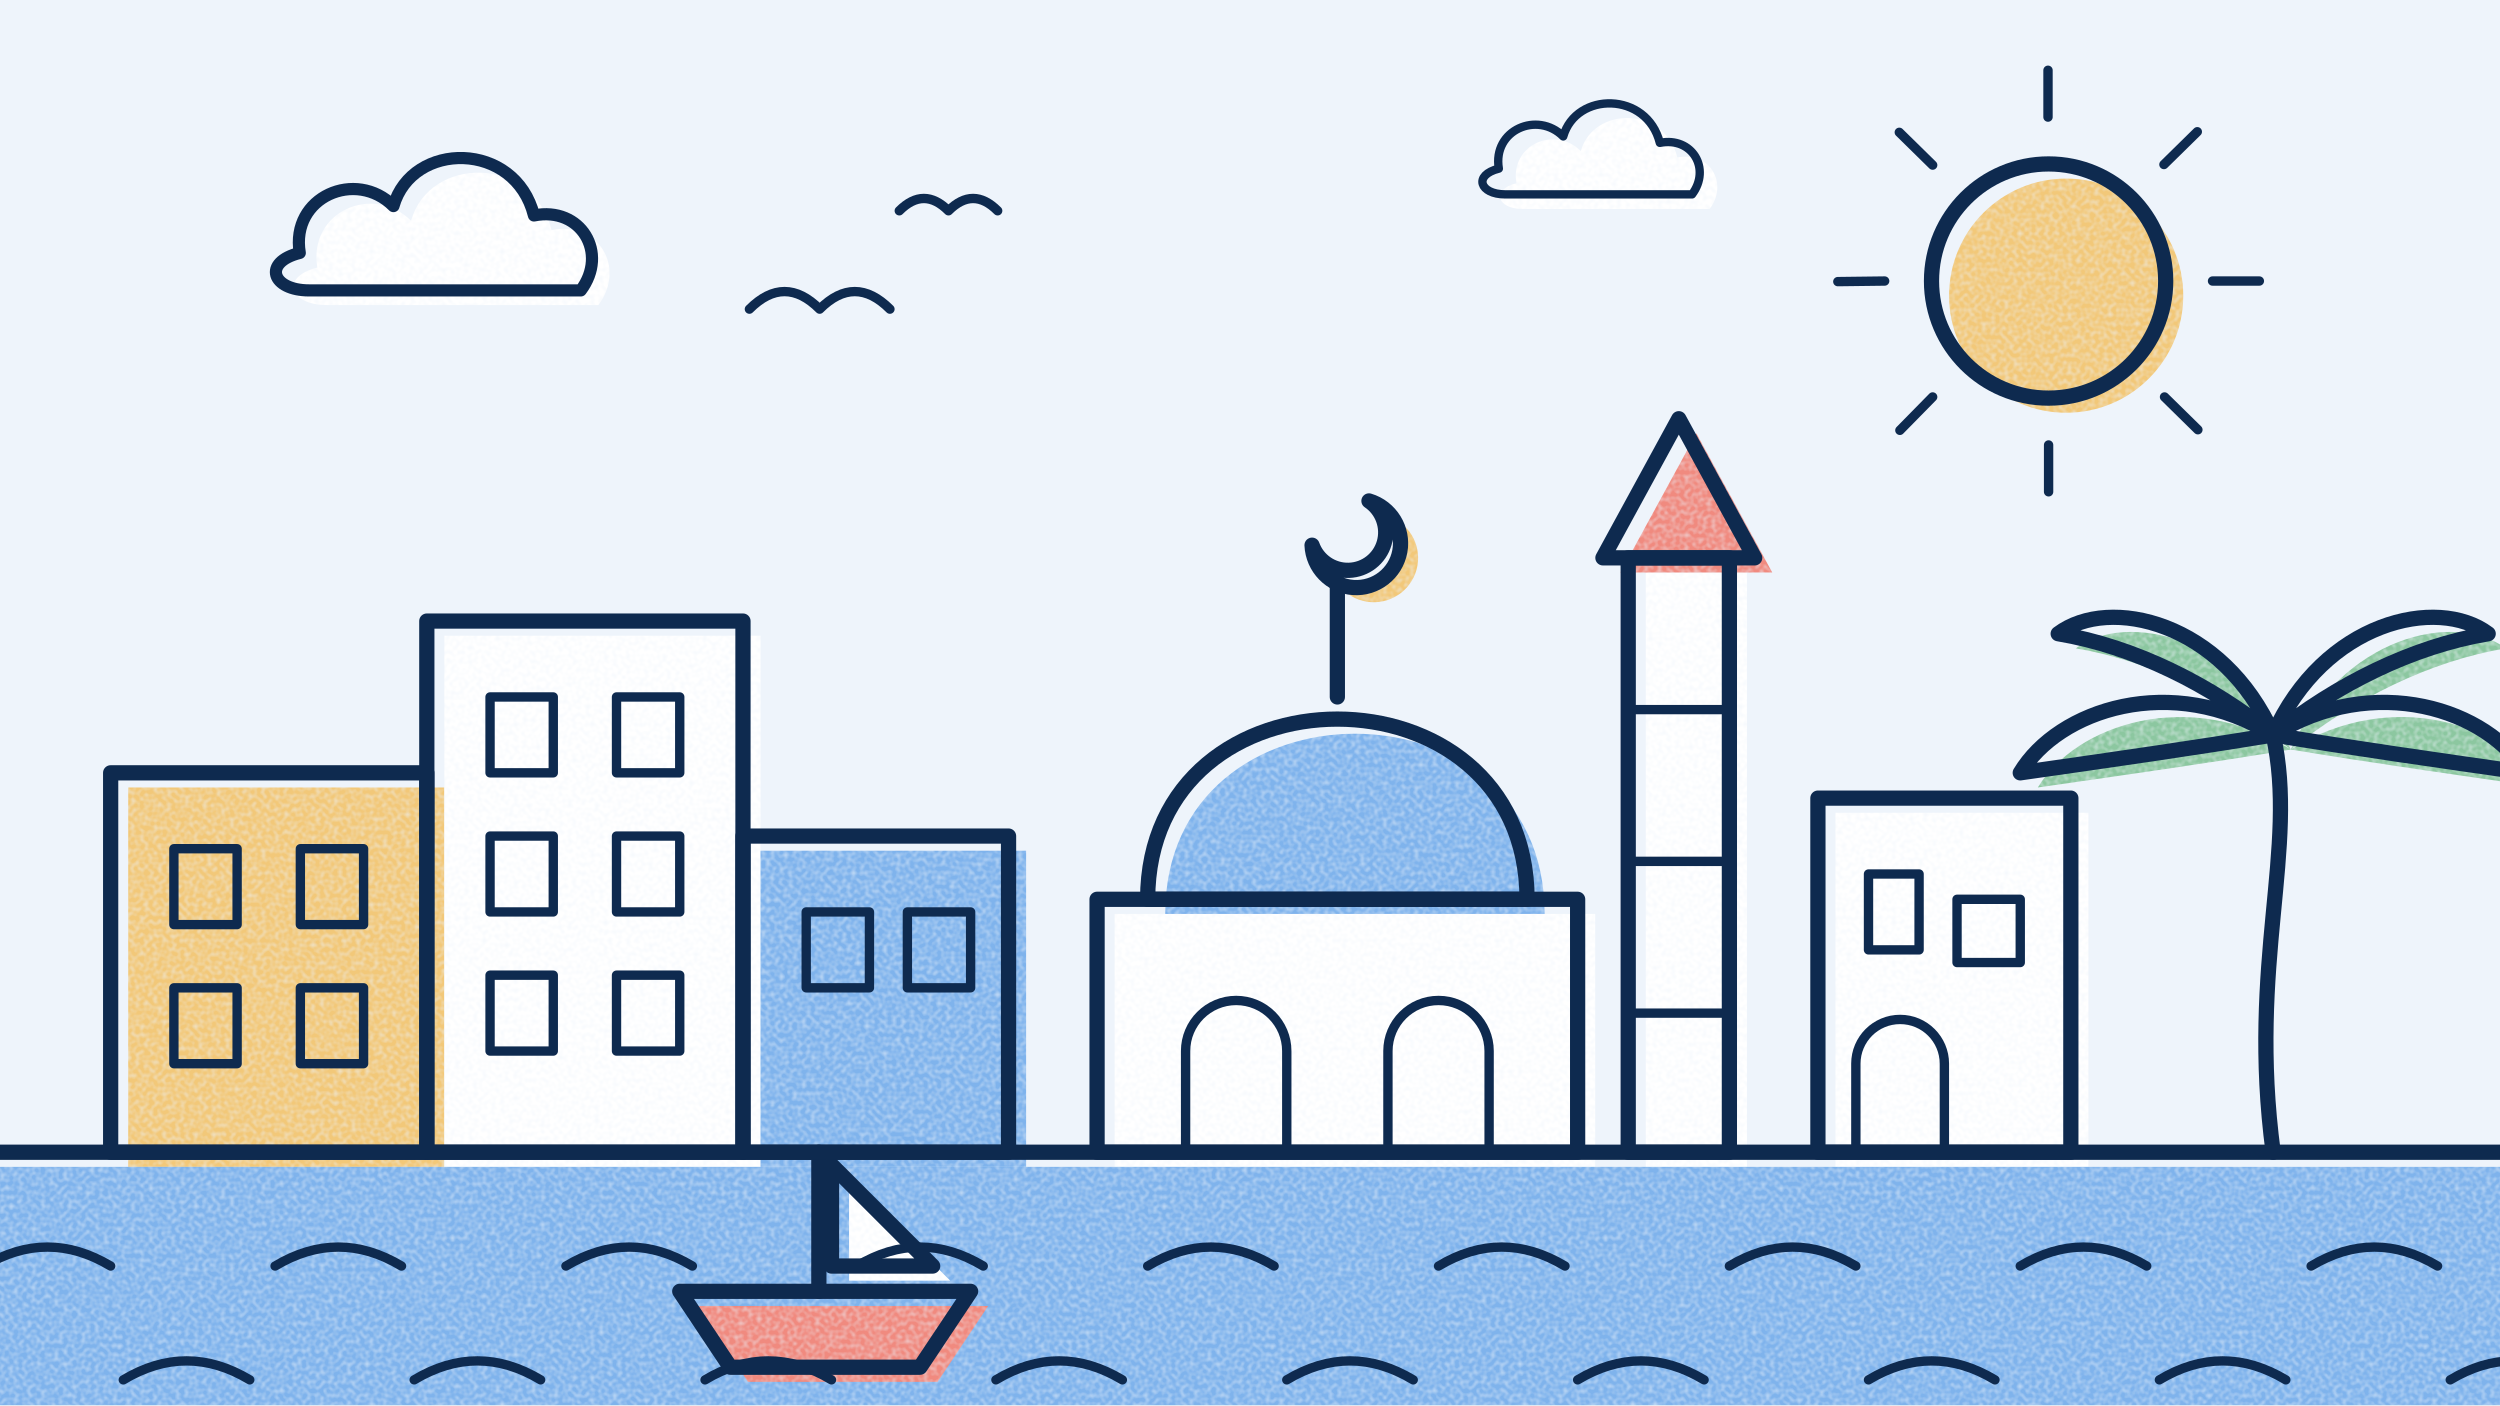
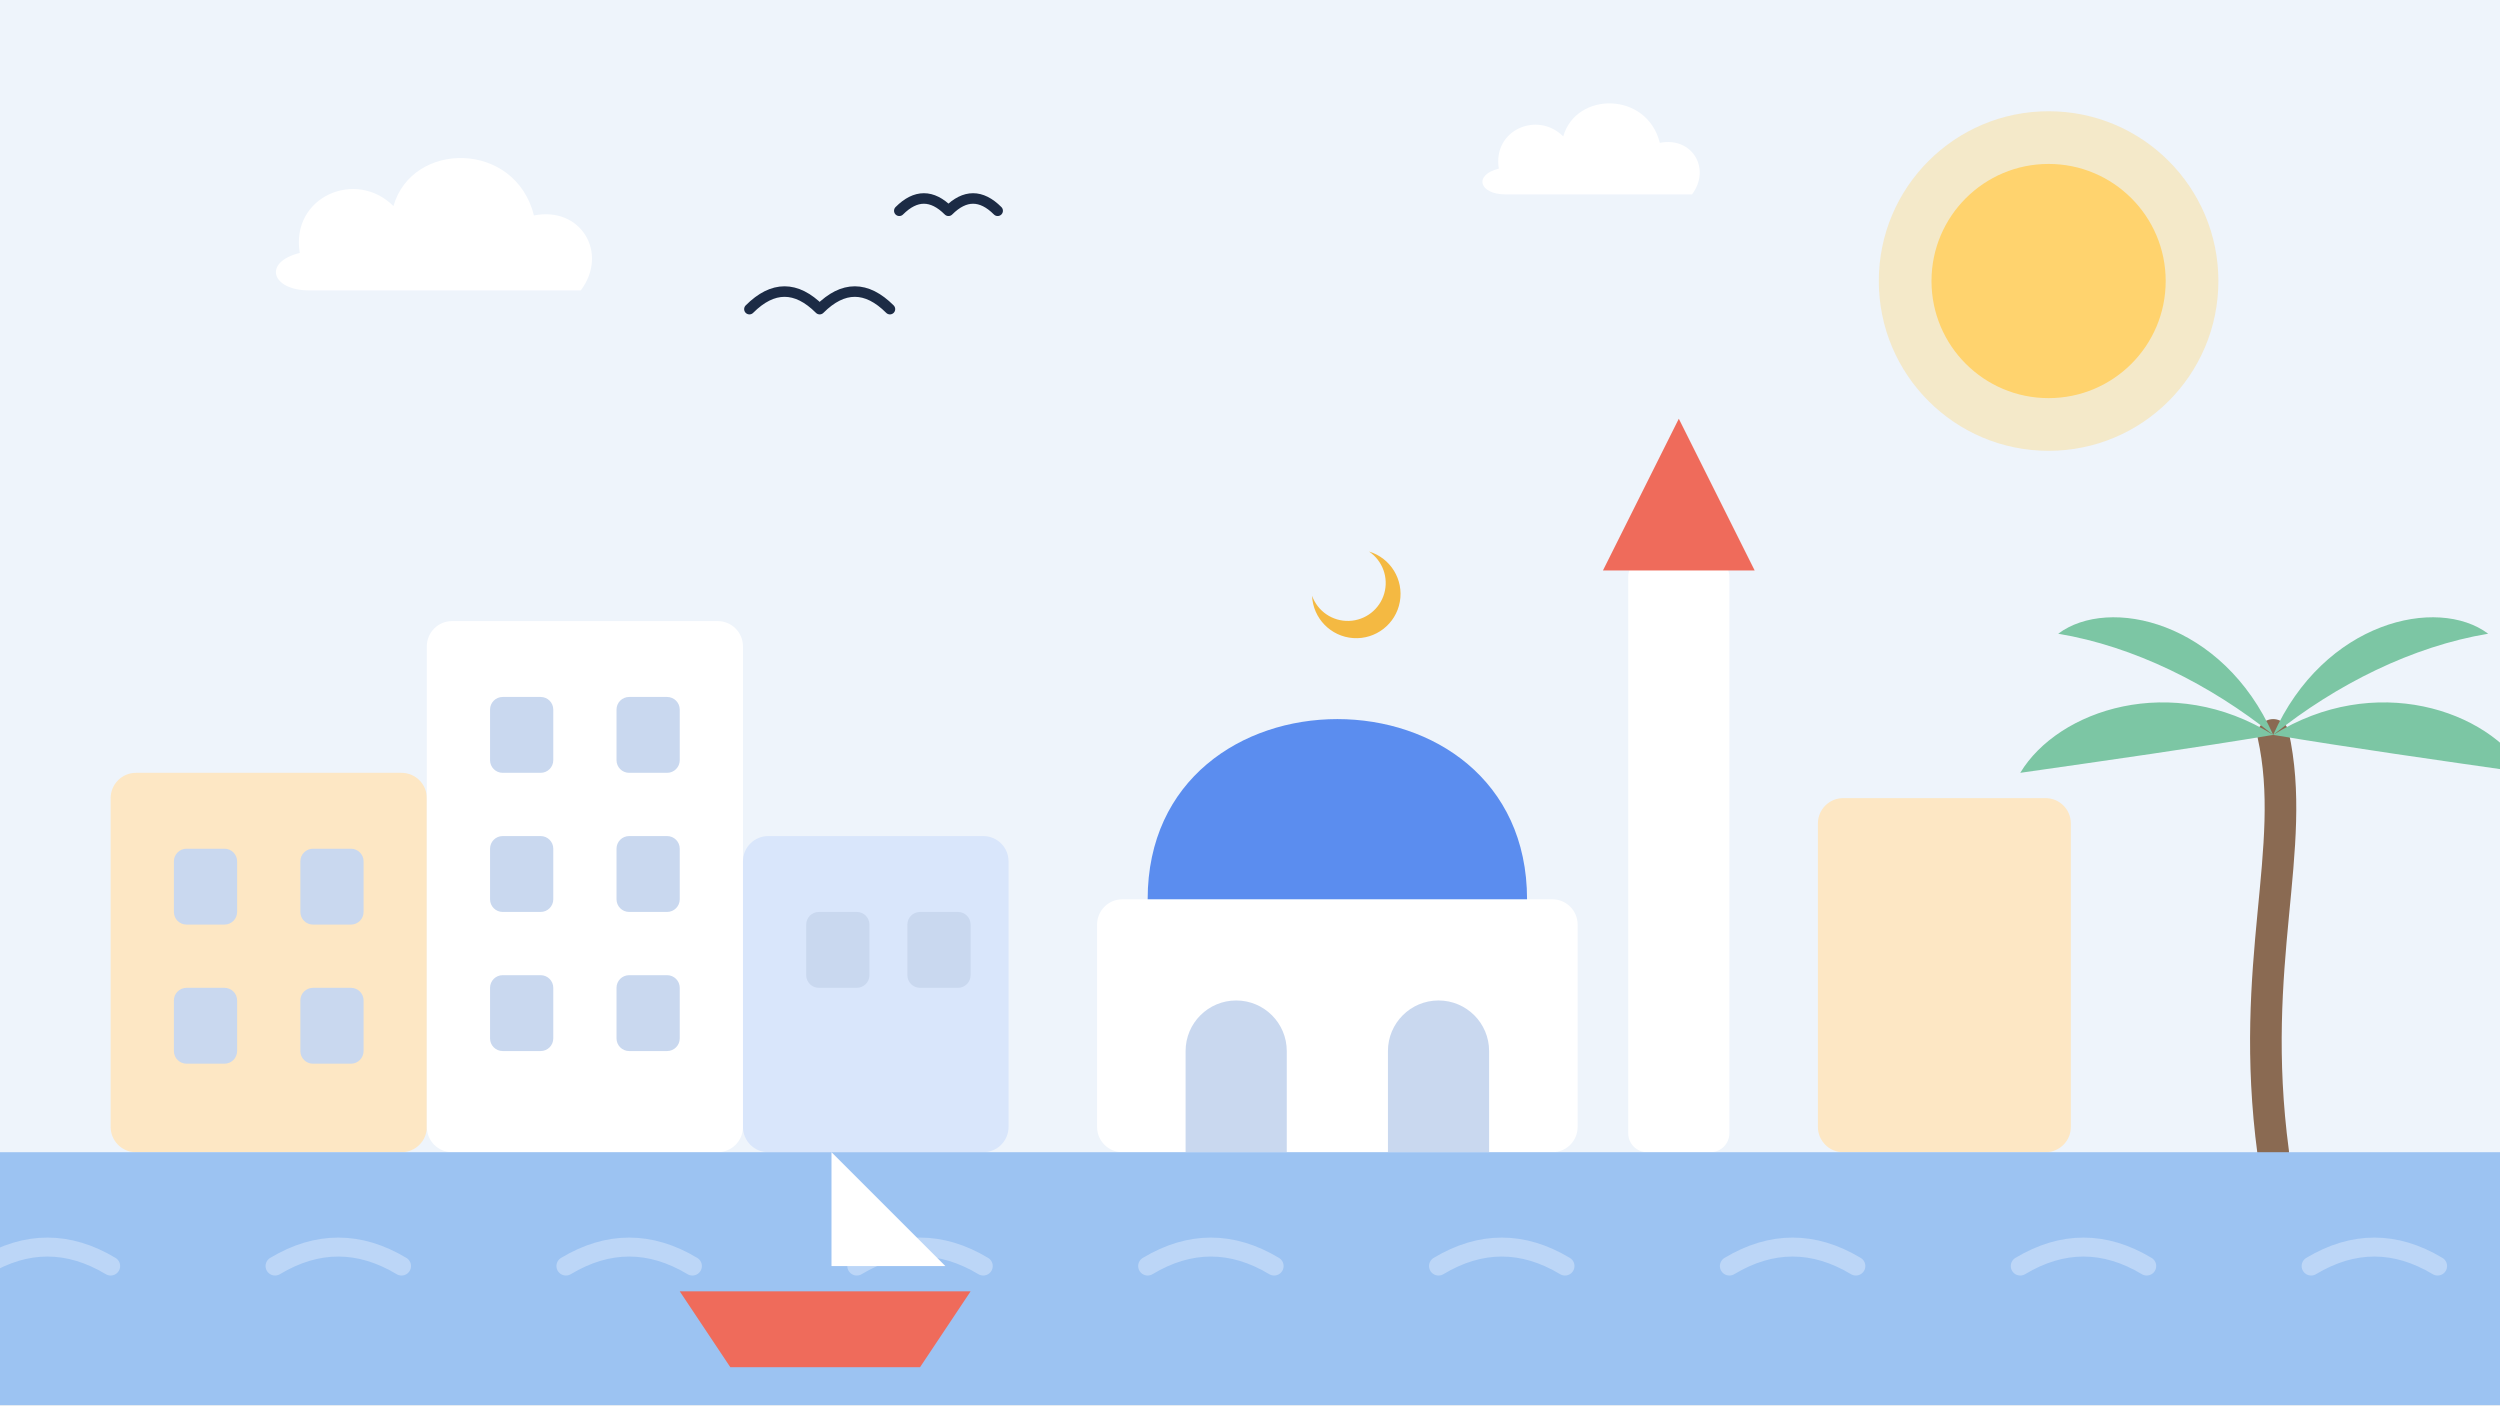
<svg xmlns="http://www.w3.org/2000/svg" viewBox="0 0 427 240" preserveAspectRatio="xMidYMid slice">
-   <defs>
-     <filter id="grain" x="0" y="0" width="100%" height="100%">
-       <feTurbulence type="fractalNoise" baseFrequency="1.3" numOctaves="1" seed="7" result="n" />
-       <feColorMatrix in="n" type="matrix" values="0 0 0 0 0  0 0 0 0 0  0 0 0 0 0  -1.1 0 0 0 1.42" result="m" />
-       <feComposite in="SourceGraphic" in2="m" operator="in" />
-     </filter>
-   </defs>
  <rect width="100%" height="100%" fill="#eef4fb" />
-   <g transform="translate(3 2.5)" filter="url(#grain)">
-     <g transform="translate(349.9 48.0)">
-       <circle cx="0" cy="0" r="20" fill="#f2c879" />
-     </g>
-     <g transform="translate(51.2 43.2)">
-       <path transform="scale(0.8)" d="M0 0 C -2 -12 12 -18 20 -10 C 24 -24 46 -24 50 -8 C 60 -10 66 0 60 8 L 2 8 C -6 8 -8 2 0 0 Z" fill="#ffffff" />
-     </g>
-     <g transform="translate(256.0 28.8)">
-       <path transform="scale(0.55)" d="M0 0 C -2 -12 12 -18 20 -10 C 24 -24 46 -24 50 -8 C 60 -10 66 0 60 8 L 2 8 C -6 8 -8 2 0 0 Z" fill="#ffffff" />
-     </g>
-     <g transform="translate(-13.5 24.0) scale(1.080)">
-       <path d="M30 160 V 100 H 80 V 160 Z" fill="#f2c879" />
-     </g>
-     <g transform="translate(-13.5 24.0) scale(1.080)">
-       <path d="M80 160 V 76 H 130 V 160 Z" fill="#ffffff" />
-     </g>
-     <g transform="translate(-13.5 24.0) scale(1.080)">
-       <path d="M130 160 V 110 H 172 V 160 Z" fill="#7fb3ec" />
-     </g>
-     <g transform="translate(-13.5 24.0) scale(1.080)">
-       <path d="M186 160 V 120 H 262 V 160 Z" fill="#ffffff" />
-     </g>
-     <g transform="translate(-13.5 24.0) scale(1.080)">
-       <path d="M194 120 C 194 82 254 82 254 120 Z" fill="#7fb3ec" />
-     </g>
-     <g transform="translate(-13.5 24.0) scale(1.080)">
-       <path d="M220 64 a 7 7 0 1 0 9 -7 a 6 6 0 1 1 -9 7 z" fill="#f2c879" />
-     </g>
-     <g transform="translate(-13.5 24.0) scale(1.080)">
-       <path d="M270 160 V 66 H 286 V 160 Z" fill="#ffffff" />
-     </g>
-     <g transform="translate(-13.5 24.0) scale(1.080)">
-       <path d="M266 66 L 278 44 L 290 66 Z" fill="#f08a7f" />
-     </g>
-     <g transform="translate(-13.5 24.0) scale(1.080)">
-       <path d="M300 160 V 104 H 340 V 160 Z" fill="#ffffff" />
-     </g>
-     <g transform="translate(-13.5 24.0) scale(1.080)">
-       <path d="M372 94 c -16 -10 -34 -4 -40 6 c 14 -2 28 -4 40 -6 z M372 94 c 16 -10 34 -4 40 6 c -14 -2 -28 -4 -40 -6 z M372 94 c -8 -18 -26 -22 -34 -16 c 12 2 24 8 34 16 z M372 94 c 8 -18 26 -22 34 -16 c -12 2 -24 8 -34 16 z" fill="#8cc7a0" />
-     </g>
-     <g transform="translate(-13.5 24.0) scale(1.080)">
-       <path d="M0 160 H 420 V 999 H 0 Z" fill="#7fb3ec" />
-     </g>
-     <g transform="translate(-13.5 24.0) scale(1.080)">
-       <path d="M120 182 h46 l-8 12 h-30 Z" fill="#f08a7f" />
-     </g>
-     <g transform="translate(-13.5 24.0) scale(1.080)">
-       <path d="M144 162 L 160 178 H 144 Z" fill="#ffffff" />
-     </g>
+   <g transform="translate(349.9 48.0)">
+     <circle r="29" opacity=".35" fill="#ffd36e" />
  </g>
-   <g stroke-linecap="round" stroke-linejoin="round" vector-effect="non-scaling-stroke">
-     <g transform="translate(349.9 48.0)">
-       <circle cx="0" cy="0" r="20" fill="none" stroke="#0e2a4f" stroke-width="2.60" />
-     </g>
-     <g transform="translate(349.9 48.0)">
-       <path d="M28.0 0.0 L36.0 0.0 M19.8 19.8 L25.5 25.4 M0.0 28.0 L0.0 36.0 M-19.8 19.8 L-25.4 25.5 M-28.0 0.0 L-36.0 0.1 M-19.8 -19.8 L-25.5 -25.4 M-0.1 -28.0 L-0.1 -36.0 M19.7 -19.9 L25.4 -25.5 " fill="none" stroke="#0e2a4f" stroke-width="1.60" />
-     </g>
-     <g transform="translate(51.2 43.2)">
-       <path transform="scale(0.8)" d="M0 0 C -2 -12 12 -18 20 -10 C 24 -24 46 -24 50 -8 C 60 -10 66 0 60 8 L 2 8 C -6 8 -8 2 0 0 Z" fill="none" stroke="#0e2a4f" stroke-width="2.60" />
-     </g>
-     <g transform="translate(256.0 28.8)">
-       <path transform="scale(0.55)" d="M0 0 C -2 -12 12 -18 20 -10 C 24 -24 46 -24 50 -8 C 60 -10 66 0 60 8 L 2 8 C -6 8 -8 2 0 0 Z" fill="none" stroke="#0e2a4f" stroke-width="2.60" />
-     </g>
-     <g transform="translate(128.0 52.8)">
-       <path d="M0 0 q6 -6 12 0 q6 -6 12 0" fill="none" stroke="#0e2a4f" stroke-width="1.60" />
-     </g>
-     <g transform="translate(153.6 36.0) scale(0.700)">
-       <path d="M0 0 q6 -6 12 0 q6 -6 12 0" fill="none" stroke="#0e2a4f" stroke-width="2.29" />
-     </g>
-     <g transform="translate(-13.5 24.0) scale(1.080)">
-       <path d="M30 160 V 100 H 80 V 160 Z" fill="none" stroke="#0e2a4f" stroke-width="2.41" />
-     </g>
-     <g transform="translate(-13.5 24.0) scale(1.080)">
-       <path d="M80 160 V 76 H 130 V 160 Z" fill="none" stroke="#0e2a4f" stroke-width="2.41" />
-     </g>
-     <g transform="translate(-13.5 24.0) scale(1.080)">
-       <path d="M130 160 V 110 H 172 V 160 Z" fill="none" stroke="#0e2a4f" stroke-width="2.41" />
-     </g>
-     <g transform="translate(-13.5 24.0) scale(1.080)">
-       <path d="M40 112 h10 v12 h-10 Z M60 112 h10 v12 h-10 Z M40 134 h10 v12 h-10 Z M60 134 h10 v12 h-10 Z M90 88 h10 v12 h-10 Z M110 88 h10 v12 h-10 Z M90 110 h10 v12 h-10 Z M110 110 h10 v12 h-10 Z M90 132 h10 v12 h-10 Z M110 132 h10 v12 h-10 Z M140 122 h10 v12 h-10 Z M156 122 h10 v12 h-10 Z " fill="none" stroke="#0e2a4f" stroke-width="1.48" />
-     </g>
-     <g transform="translate(-13.5 24.0) scale(1.080)">
-       <path d="M186 160 V 120 H 262 V 160 Z" fill="none" stroke="#0e2a4f" stroke-width="2.41" />
-     </g>
-     <g transform="translate(-13.5 24.0) scale(1.080)">
-       <path d="M194 120 C 194 82 254 82 254 120 Z" fill="none" stroke="#0e2a4f" stroke-width="2.41" />
-     </g>
-     <g transform="translate(-13.5 24.0) scale(1.080)">
-       <path d="M224 88 V 70" fill="none" stroke="#0e2a4f" stroke-width="2.41" />
-     </g>
-     <g transform="translate(-13.5 24.0) scale(1.080)">
-       <path d="M220 64 a 7 7 0 1 0 9 -7 a 6 6 0 1 1 -9 7 z" fill="none" stroke="#0e2a4f" stroke-width="2.41" />
-     </g>
-     <g transform="translate(-13.5 24.0) scale(1.080)">
-       <path d="M200 160 v -16 a 8 8 0 0 1 16 0 v 16 M232 160 v -16 a 8 8 0 0 1 16 0 v 16" fill="none" stroke="#0e2a4f" stroke-width="1.48" />
-     </g>
-     <g transform="translate(-13.5 24.0) scale(1.080)">
-       <path d="M270 160 V 66 H 286 V 160 Z" fill="none" stroke="#0e2a4f" stroke-width="2.41" />
-     </g>
-     <g transform="translate(-13.5 24.0) scale(1.080)">
-       <path d="M266 66 L 278 44 L 290 66 Z" fill="none" stroke="#0e2a4f" stroke-width="2.41" />
-     </g>
-     <g transform="translate(-13.5 24.0) scale(1.080)">
-       <path d="M270 90 H 286 M270 114 H 286 M270 138 H 286" fill="none" stroke="#0e2a4f" stroke-width="1.48" />
-     </g>
-     <g transform="translate(-13.5 24.0) scale(1.080)">
-       <path d="M300 160 V 104 H 340 V 160 Z" fill="none" stroke="#0e2a4f" stroke-width="2.41" />
-     </g>
-     <g transform="translate(-13.5 24.0) scale(1.080)">
-       <path d="M306 160 v -14 a 7 7 0 0 1 14 0 v 14 M322 120 h10 v10 h-10 Z M308 116 h8 v12 h-8 Z" fill="none" stroke="#0e2a4f" stroke-width="1.48" />
-     </g>
-     <g transform="translate(-13.5 24.0) scale(1.080)">
-       <path d="M372 160 C 368 130 376 112 372 94" fill="none" stroke="#0e2a4f" stroke-width="2.41" />
-     </g>
-     <g transform="translate(-13.5 24.0) scale(1.080)">
-       <path d="M372 94 c -16 -10 -34 -4 -40 6 c 14 -2 28 -4 40 -6 z M372 94 c 16 -10 34 -4 40 6 c -14 -2 -28 -4 -40 -6 z M372 94 c -8 -18 -26 -22 -34 -16 c 12 2 24 8 34 16 z M372 94 c 8 -18 26 -22 34 -16 c -12 2 -24 8 -34 16 z" fill="none" stroke="#0e2a4f" stroke-width="2.41" />
-     </g>
-     <g transform="translate(-13.5 24.0) scale(1.080)">
-       <path d="M0 160 H 420" fill="none" stroke="#0e2a4f" stroke-width="2.41" />
-     </g>
-     <g transform="translate(-13.5 24.0) scale(1.080)">
-       <path d="M10 178 q 10 -6 20 0 M56 178 q 10 -6 20 0 M102 178 q 10 -6 20 0 M148 178 q 10 -6 20 0 M194 178 q 10 -6 20 0 M240 178 q 10 -6 20 0 M286 178 q 10 -6 20 0 M332 178 q 10 -6 20 0 M378 178 q 10 -6 20 0 " fill="none" stroke="#0e2a4f" stroke-width="1.48" />
-     </g>
-     <g transform="translate(-13.5 24.0) scale(1.080)">
-       <path d="M32 196 q 10 -6 20 0 M78 196 q 10 -6 20 0 M124 196 q 10 -6 20 0 M170 196 q 10 -6 20 0 M216 196 q 10 -6 20 0 M262 196 q 10 -6 20 0 M308 196 q 10 -6 20 0 M354 196 q 10 -6 20 0 M400 196 q 10 -6 20 0 " fill="none" stroke="#0e2a4f" stroke-width="1.48" />
-     </g>
-     <g transform="translate(-13.5 24.0) scale(1.080)">
-       <path d="M120 182 h46 l-8 12 h-30 Z" fill="none" stroke="#0e2a4f" stroke-width="2.41" />
-     </g>
-     <g transform="translate(-13.5 24.0) scale(1.080)">
-       <path d="M142 182 V 160" fill="none" stroke="#0e2a4f" stroke-width="2.41" />
-     </g>
-     <g transform="translate(-13.5 24.0) scale(1.080)">
-       <path d="M144 162 L 160 178 H 144 Z" fill="none" stroke="#0e2a4f" stroke-width="2.41" />
-     </g>
+   <g transform="translate(349.9 48.0)">
+     <circle r="20" fill="#ffd36e" />
+   </g>
+   <g transform="translate(51.2 43.2)">
+     <path transform="scale(0.8)" d="M0 0 C -2 -12 12 -18 20 -10 C 24 -24 46 -24 50 -8 C 60 -10 66 0 60 8 L 2 8 C -6 8 -8 2 0 0 Z" fill="#ffffff" />
+   </g>
+   <g transform="translate(256.0 28.8)">
+     <path transform="scale(0.55)" d="M0 0 C -2 -12 12 -18 20 -10 C 24 -24 46 -24 50 -8 C 60 -10 66 0 60 8 L 2 8 C -6 8 -8 2 0 0 Z" fill="#ffffff" />
+   </g>
+   <g transform="translate(128.0 52.8)">
+     <path d="M0 0 q6 -6 12 0 q6 -6 12 0" fill="none" stroke="#1c2b45" stroke-width="1.80" stroke-linecap="round" stroke-linejoin="round" />
+   </g>
+   <g transform="translate(153.6 36.0) scale(0.700)">
+     <path d="M0 0 q6 -6 12 0 q6 -6 12 0" fill="none" stroke="#1c2b45" stroke-width="2.57" stroke-linecap="round" stroke-linejoin="round" />
+   </g>
+   <g transform="translate(-13.5 24.0) scale(1.080)">
+     <rect x="30" y="100" width="50" height="60" rx="4" fill="#fde7c4" />
+   </g>
+   <g transform="translate(-13.5 24.0) scale(1.080)">
+     <rect x="80" y="76" width="50" height="84" rx="4" fill="#ffffff" />
+   </g>
+   <g transform="translate(-13.5 24.0) scale(1.080)">
+     <rect x="130" y="110" width="42" height="50" rx="4" fill="#d9e6fb" />
+   </g>
+   <g transform="translate(-13.5 24.0) scale(1.080)">
+     <rect x="40" y="112" width="10" height="12" rx="2" fill="#c9d8ef" />
+     <rect x="60" y="112" width="10" height="12" rx="2" fill="#c9d8ef" />
+     <rect x="40" y="134" width="10" height="12" rx="2" fill="#c9d8ef" />
+     <rect x="60" y="134" width="10" height="12" rx="2" fill="#c9d8ef" />
+     <rect x="90" y="88" width="10" height="12" rx="2" fill="#c9d8ef" />
+     <rect x="110" y="88" width="10" height="12" rx="2" fill="#c9d8ef" />
+     <rect x="90" y="110" width="10" height="12" rx="2" fill="#c9d8ef" />
+     <rect x="110" y="110" width="10" height="12" rx="2" fill="#c9d8ef" />
+     <rect x="90" y="132" width="10" height="12" rx="2" fill="#c9d8ef" />
+     <rect x="110" y="132" width="10" height="12" rx="2" fill="#c9d8ef" />
+     <rect x="140" y="122" width="10" height="12" rx="2" fill="#c9d8ef" />
+     <rect x="156" y="122" width="10" height="12" rx="2" fill="#c9d8ef" />
+   </g>
+   <g transform="translate(-13.5 24.0) scale(1.080)">
+     <rect x="186" y="120" width="76" height="40" rx="4" fill="#ffffff" />
+   </g>
+   <g transform="translate(-13.5 24.0) scale(1.080)">
+     <path d="M194 120 C 194 82 254 82 254 120 Z" fill="#5b8def" />
+   </g>
+   <g transform="translate(-13.5 24.0) scale(1.080)">
+     <path d="M220 72 a 7 7 0 1 0 9 -7 a 6 6 0 1 1 -9 7 z" fill="#f4b942" />
+   </g>
+   <g transform="translate(-13.5 24.0) scale(1.080)">
+     <path d="M200 160 v -16 a 8 8 0 0 1 16 0 v 16 Z M232 160 v -16 a 8 8 0 0 1 16 0 v 16 Z" fill="#c9d8ef" />
+   </g>
+   <g transform="translate(-13.5 24.0) scale(1.080)">
+     <rect x="270" y="66" width="16" height="94" rx="3" fill="#ffffff" />
+   </g>
+   <g transform="translate(-13.5 24.0) scale(1.080)">
+     <path d="M266 68 L 278 44 L 290 68 Z" fill="#ef6b5b" />
+   </g>
+   <g transform="translate(-13.5 24.0) scale(1.080)">
+     <rect x="300" y="104" width="40" height="56" rx="4" fill="#fde7c4" />
+   </g>
+   <g transform="translate(-13.5 24.0) scale(1.080)">
+     <path d="M372 160 C 368 130 376 112 372 94" stroke="#8a6a52" stroke-width="5" stroke-linecap="round" fill="none" />
+   </g>
+   <g transform="translate(-13.5 24.0) scale(1.080)">
+     <path d="M372 94 c -16 -10 -34 -4 -40 6 c 14 -2 28 -4 40 -6 z M372 94 c 16 -10 34 -4 40 6 c -14 -2 -28 -4 -40 -6 z M372 94 c -8 -18 -26 -22 -34 -16 c 12 2 24 8 34 16 z M372 94 c 8 -18 26 -22 34 -16 c -12 2 -24 8 -34 16 z" fill="#7cc6a4" />
+   </g>
+   <g transform="translate(-13.5 24.0) scale(1.080)">
+     <path d="M0 160 H 420 V 999 H 0 Z" fill="#9cc3f2" />
+   </g>
+   <g transform="translate(-13.5 24.0) scale(1.080)">
+     <path d="M10 178 q 10 -6 20 0 M56 178 q 10 -6 20 0 M102 178 q 10 -6 20 0 M148 178 q 10 -6 20 0 M194 178 q 10 -6 20 0 M240 178 q 10 -6 20 0 M286 178 q 10 -6 20 0 M332 178 q 10 -6 20 0 M378 178 q 10 -6 20 0 " stroke="#bcd6f7" stroke-width="3" stroke-linecap="round" fill="none" />
+   </g>
+   <g transform="translate(-13.5 24.0) scale(1.080)">
+     <path d="M120 182 h46 l-8 12 h-30 Z" fill="#ef6b5b" />
+   </g>
+   <g transform="translate(-13.5 24.0) scale(1.080)">
+     <path d="M144 160 L 162 178 H 144 Z" fill="#ffffff" />
  </g>
</svg>
